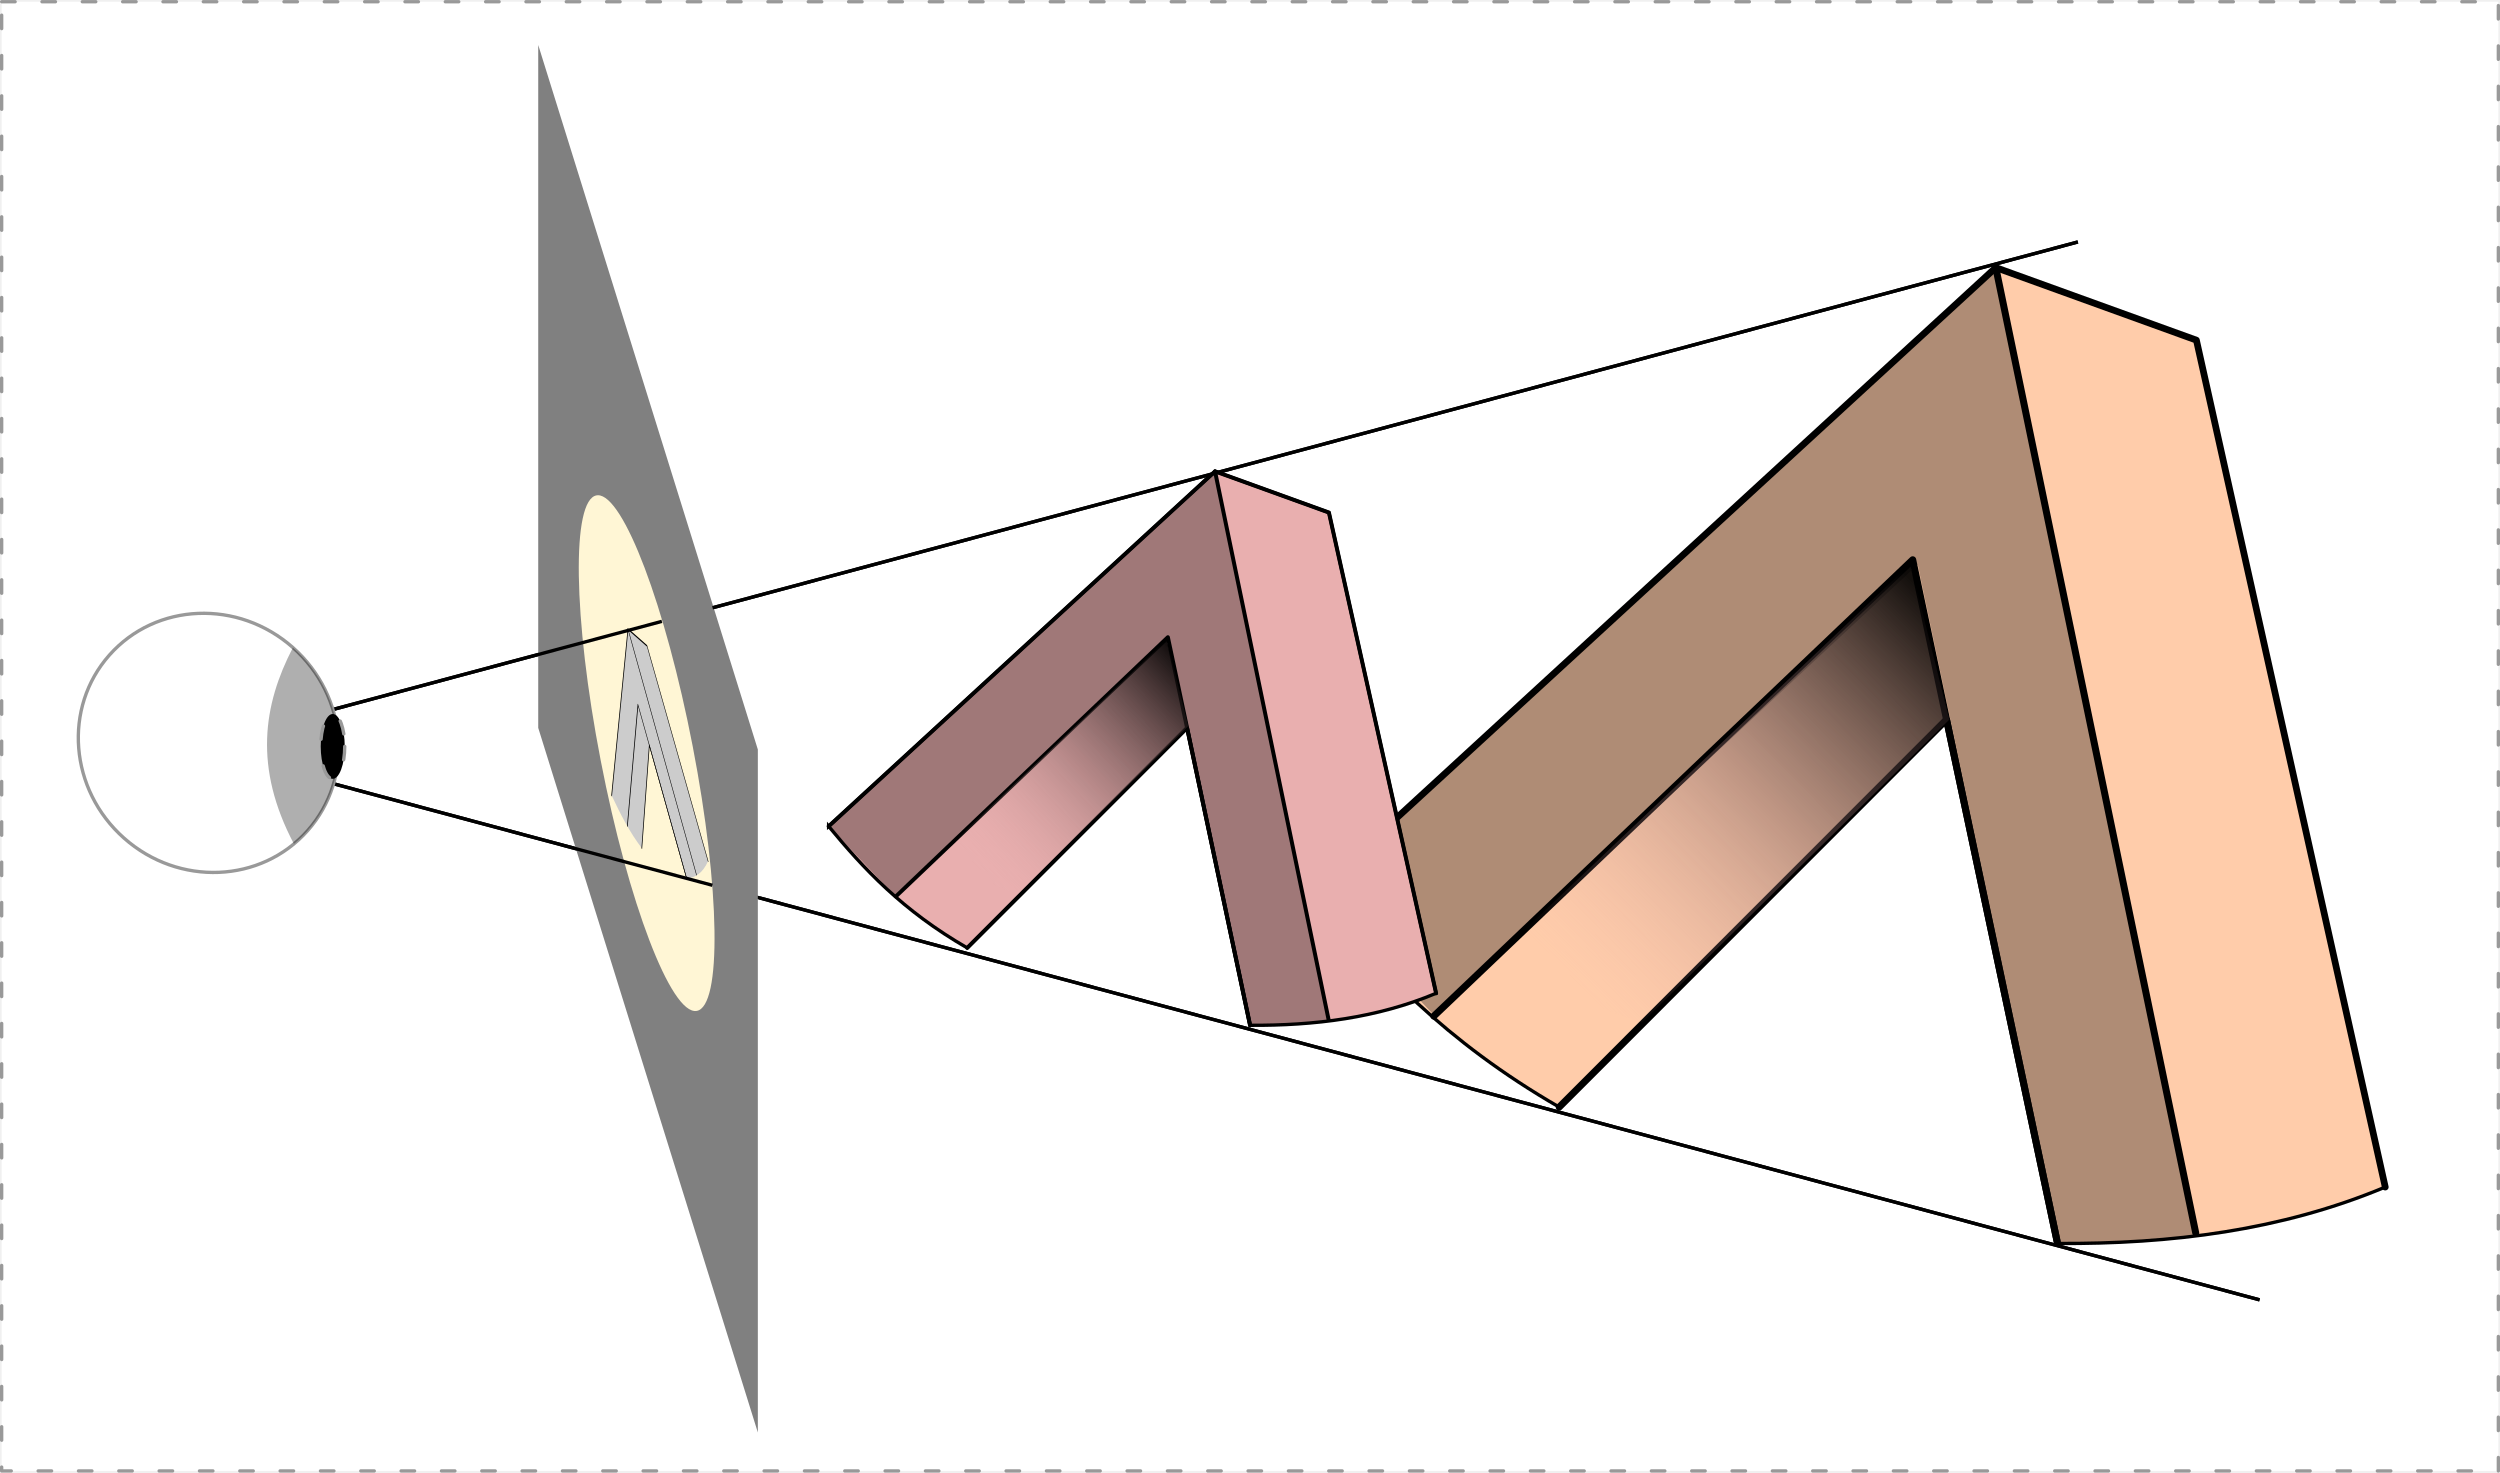
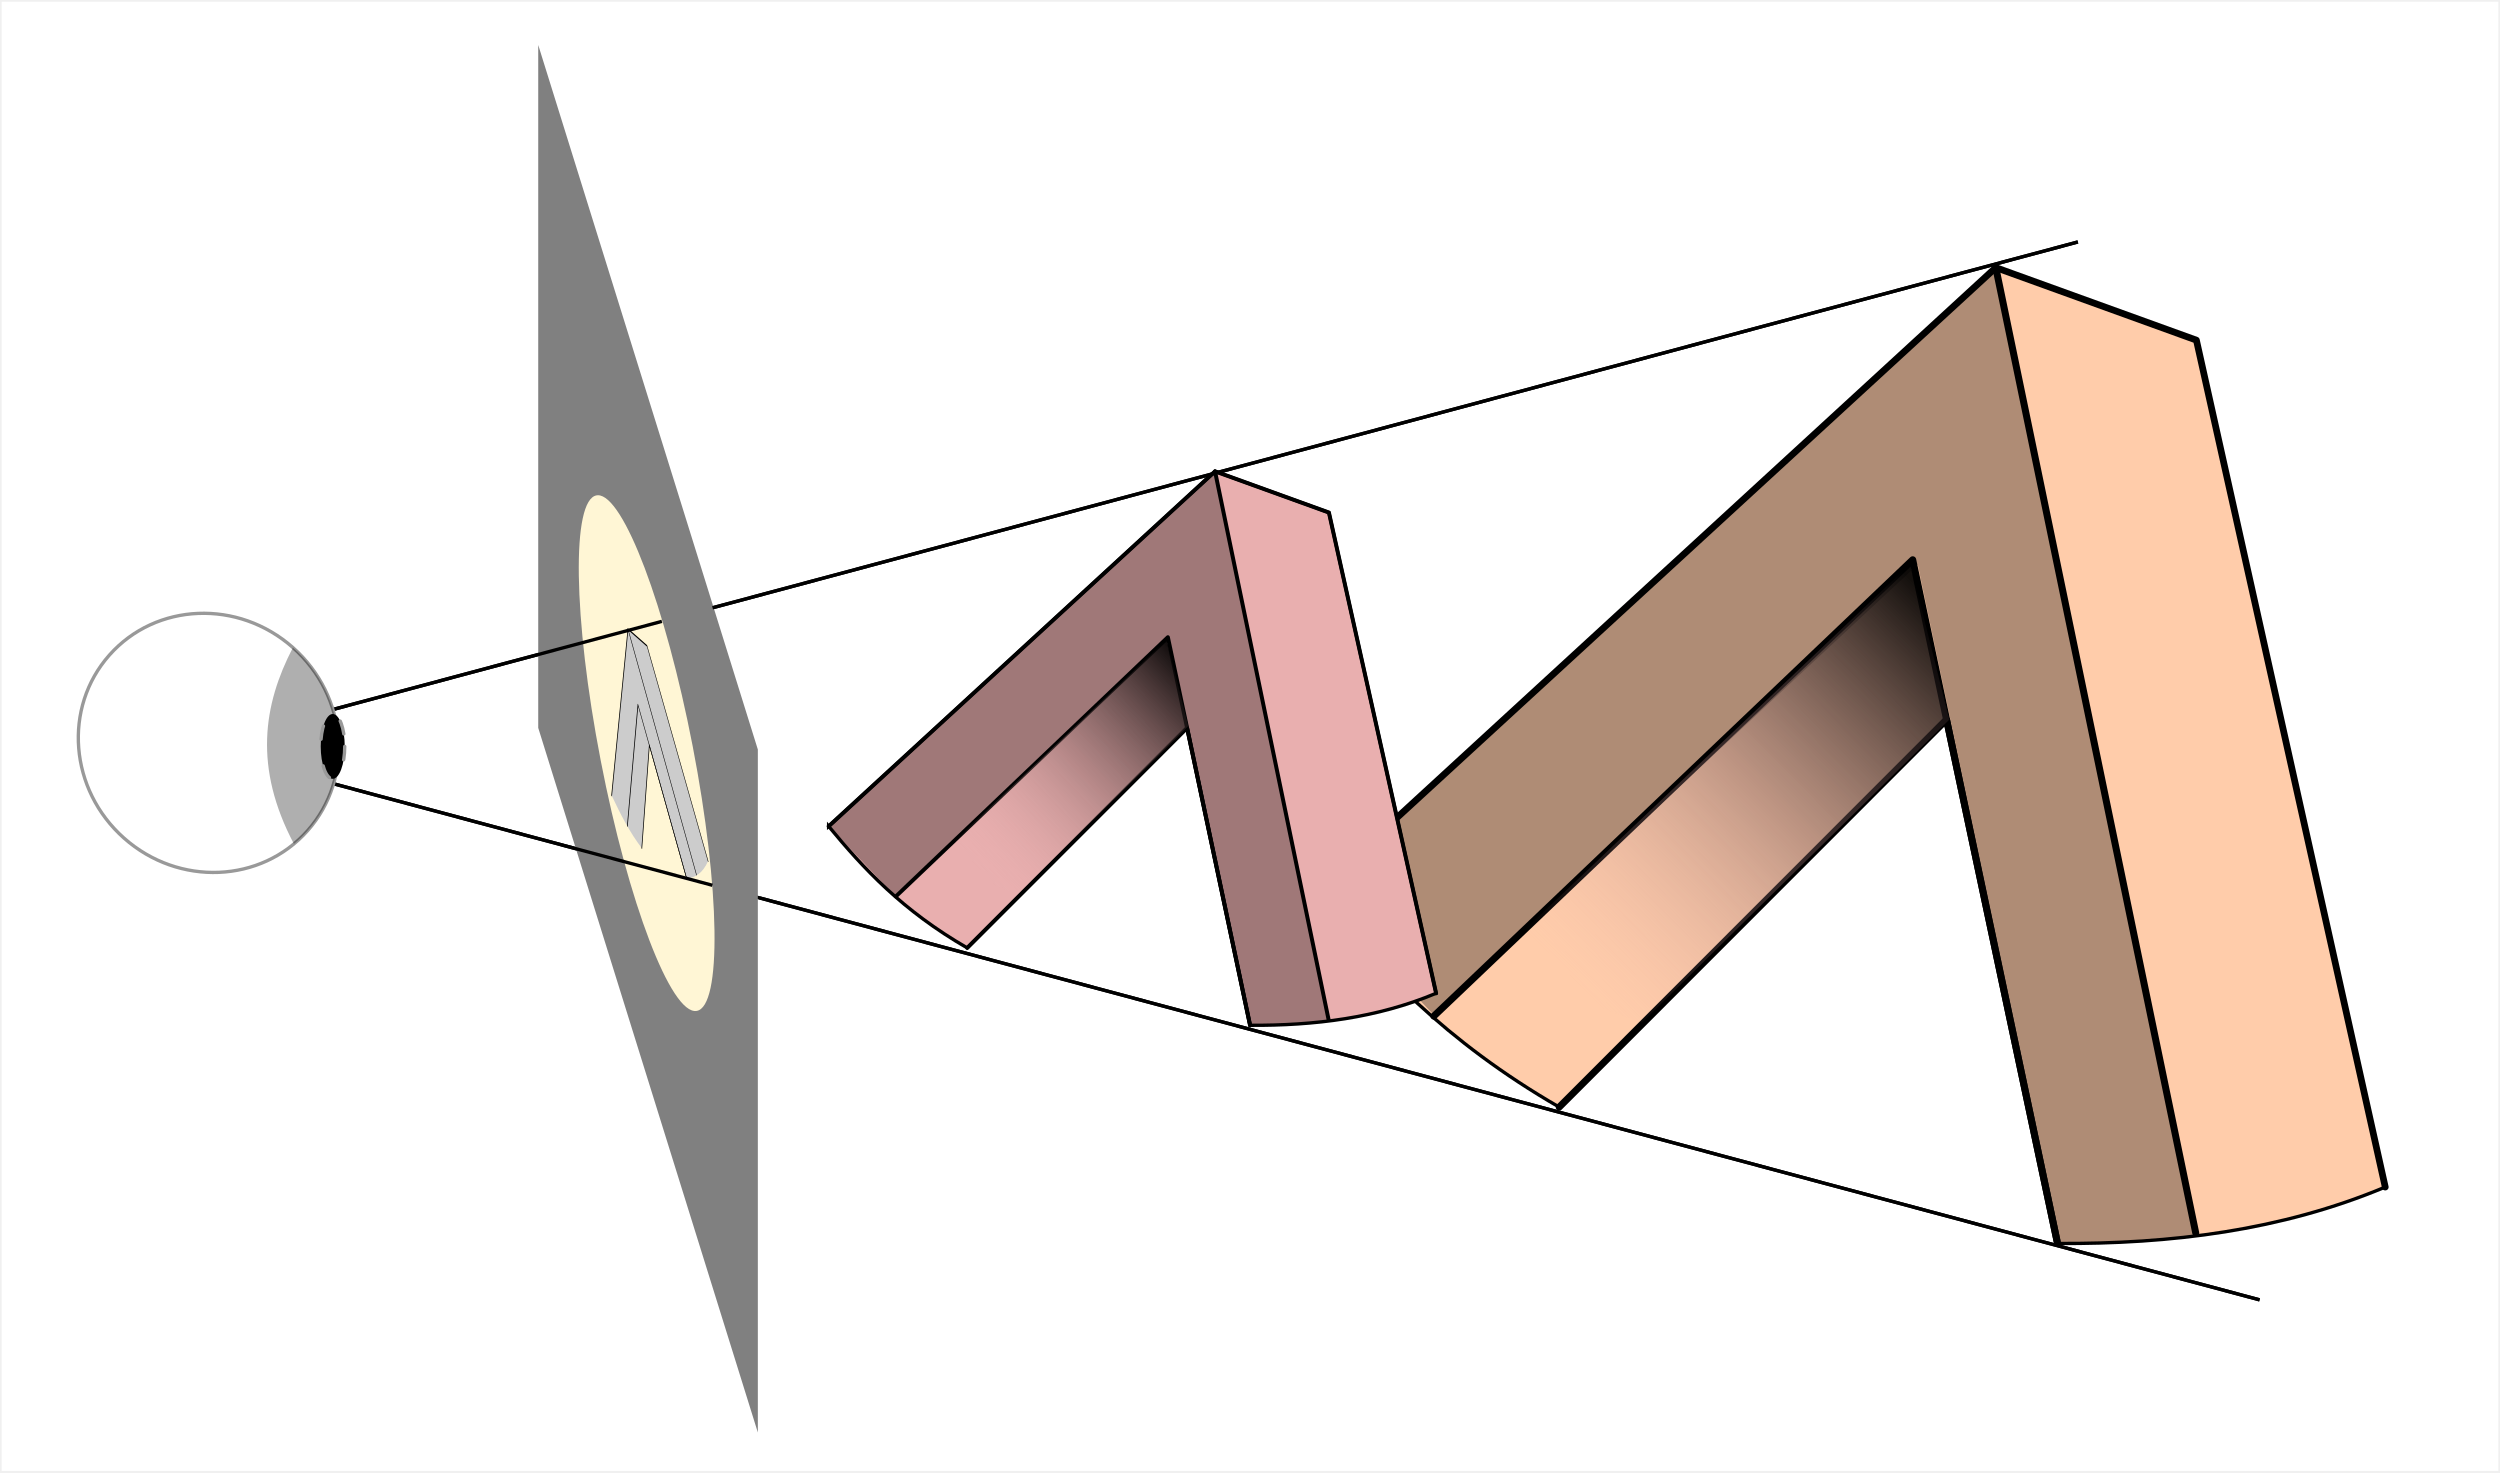
<svg xmlns="http://www.w3.org/2000/svg" xmlns:xlink="http://www.w3.org/1999/xlink" width="743.844" height="438.156" id="svg3017" version="1.1">
  <defs id="defs3019">
    <linearGradient id="linearGradient3964">
      <stop style="stop-color:#000000;stop-opacity:0.922;" offset="0" id="stop3966" />
      <stop style="stop-color:#e9afaf;stop-opacity:0;" offset="1" id="stop3968" />
    </linearGradient>
    <linearGradient xlink:href="#linearGradient3964" id="linearGradient3970" x1="356.429" y1="201.013" x2="293.571" y2="261.013" gradientUnits="userSpaceOnUse" />
    <linearGradient xlink:href="#linearGradient3964" id="linearGradient3974" gradientUnits="userSpaceOnUse" x1="354.815" y1="200.562" x2="293.571" y2="261.013" gradientTransform="matrix(1.803738,0,0,1.803738,-22.5316,-167.9583)" />
  </defs>
  <g id="layer1" transform="translate(-35.21875,-7.5625)">
-     <rect style="fill:#ffffff;fill-opacity:1;stroke:#999999;stroke-width:1;stroke-linecap:round;stroke-linejoin:round;stroke-miterlimit:4;stroke-opacity:1;stroke-dasharray:4, 8;stroke-dashoffset:0" id="rect3957" width="742.857" height="437.143" x="35.714" y="8.076" />
+     <rect style="fill:#ffffff;fill-opacity:1;stroke:none;stroke-width:1;stroke-linecap:round;stroke-linejoin:round;stroke-miterlimit:4;stroke-opacity:1;stroke-dasharray:4, 8;stroke-dashoffset:0" id="rect3957" width="742.857" height="437.143" x="35.714" y="8.076" />
    <path style="fill:none;stroke:#000000;stroke-width:1;stroke-linecap:butt;stroke-linejoin:miter;stroke-opacity:1" d="M 653.465,79.549 93.127,229.691 707.529,394.32" id="path3027" />
    <g id="g3108" transform="matrix(-0.6938292,0,0,0.6938292,2530.401,166.2607)">
      <g style="fill:#4d4d4d;fill-opacity:1" id="g3110" transform="translate(1476.54,-304.5164)">
        <path d="m 1555.756,458.684 -291.906,-268.144 -86.035,31.119 -80.986,363.183 c 44.713,18.72 92.023,24.458 140.533,24.191 l 47.522,-224.307 0.172,-0.287 0,0 0,0 166.009,166.116 c 49.006,-28.273 78.232,-59.842 104.692,-91.872 z" style="fill:#ffccaa;fill-opacity:1;fill-rule:evenodd;stroke:#000000;stroke-width:1.441" id="path3112" />
      </g>
      <path id="path3114" d="m 2713.902,304.518 47.522,-224.307 0.172,-0.287 0,0 0,0 166.009,166.116" style="fill:none;stroke:#000000;stroke-width:3;stroke-linecap:round;stroke-linejoin:round;stroke-opacity:1" />
      <path id="path3116" d="m 3032.295,154.168 -291.906,-268.144 -86.035,31.119 -80.986,363.183" style="fill:none;stroke:#000000;stroke-width:2.883;stroke-linecap:round;stroke-linejoin:round;stroke-opacity:1" />
      <path id="path3118" d="M 2981.366,207.015 2776.015,11.322 2713.9,304.516" style="fill:none;stroke:#000000;stroke-width:3;stroke-linecap:round;stroke-linejoin:round;stroke-opacity:1" />
      <path id="path3120" d="m 2654.641,300.007 85.749,-413.983" style="fill:none;stroke:#000000;stroke-width:3;stroke-linecap:round;stroke-linejoin:round;stroke-opacity:1" />
    </g>
    <path id="path3978" d="m 427.297,273.239 34.637,36.413 143.877,-134.108 42.63,202.494 40.854,-2.664 -60.393,-287.754 z" style="fill:#000000;fill-opacity:0.314;stroke:none" />
    <g transform="matrix(-0.3938436,0,0,0.3938436,1476.02,192.6976)" id="g3064">
      <g transform="translate(1476.54,-304.5164)" id="g3039" style="fill:#4d4d4d;fill-opacity:1">
        <path id="path3041" style="fill:#e9afaf;fill-opacity:1;fill-rule:evenodd;stroke:#000000;stroke-width:2.539" d="m 1555.756,458.684 -291.906,-268.144 -86.035,31.119 -80.986,363.183 c 44.713,18.72 92.023,24.458 140.533,24.191 l 47.522,-224.307 0.172,-0.287 0,0 0,0 166.009,166.116 c 49.006,-28.273 78.232,-59.842 104.692,-91.872 z" />
      </g>
      <path style="fill:none;stroke:#000000;stroke-width:3;stroke-linecap:round;stroke-linejoin:round;stroke-opacity:1" d="m 2713.902,304.518 47.522,-224.307 0.172,-0.287 0,0 0,0 166.009,166.116" id="path3043" />
      <path style="fill:none;stroke:#000000;stroke-width:3;stroke-linecap:round;stroke-linejoin:round;stroke-opacity:1" d="m 3032.295,154.168 -291.906,-268.144 -86.035,31.119 -80.986,363.183" id="path3045" />
      <path style="fill:none;stroke:#000000;stroke-width:3;stroke-linecap:round;stroke-linejoin:round;stroke-opacity:1" d="M 2981.366,207.015 2776.015,11.322 2713.9,304.516" id="path3047" />
      <path style="fill:none;stroke:#000000;stroke-width:3;stroke-linecap:round;stroke-linejoin:round;stroke-opacity:1" d="m 2654.641,300.007 85.749,-413.983" id="path3049" />
    </g>
    <path style="fill:#808080;fill-opacity:1;stroke:none" d="m 195.362,20.946 0,203.188 65.344,209.656 0,-203.219 -65.344,-209.625 z" id="path3906" />
    <path style="fill:#fff6d5;fill-opacity:1;stroke:none" d="m 213.108,154.915 c 7.597,-0.11 20.118,32.895 28.195,74.594 8.205,42.361 8.737,77.658 1.181,78.844 -7.557,1.186 -20.337,-32.202 -28.542,-74.562 -8.205,-42.361 -8.737,-77.658 -1.181,-78.844 0.118,-0.018 0.227,-0.029 0.347,-0.031 z" id="rect3029" />
    <g id="g3122" transform="matrix(-0.05195235,0.00629059,0.03842557,0.1777197,368.82,197.7736)">
      <g style="fill:#4d4d4d;fill-opacity:1" id="g3124" transform="translate(1476.54,-304.5164)">
        <path d="m 1555.756,458.684 -291.906,-268.144 -86.035,31.119 -80.986,363.183 c 44.713,18.72 92.023,24.458 140.533,24.191 l 47.522,-224.307 0.172,-0.287 0,0 0,0 166.009,166.116 c 49.006,-28.273 78.232,-59.842 104.692,-91.872 z" style="fill:#cccccc;fill-opacity:1;fill-rule:evenodd;stroke:none" id="path3126" />
      </g>
      <path id="path3128" d="m 2713.902,304.518 47.522,-224.307 0.172,-0.287 0,0 0,0 166.009,166.116" style="fill:none;stroke:#000000;stroke-width:3;stroke-linecap:round;stroke-linejoin:round;stroke-opacity:1" />
      <path id="path3130" d="m 3032.295,154.168 -291.906,-268.144 -86.035,31.119 -80.986,363.183" style="fill:none;stroke:#000000;stroke-width:3;stroke-linecap:round;stroke-linejoin:round;stroke-opacity:1" />
      <path id="path3132" d="M 2981.366,207.015 2776.015,11.322 2713.9,304.516" style="fill:none;stroke:#000000;stroke-width:3;stroke-linecap:round;stroke-linejoin:round;stroke-opacity:1" />
      <path id="path3134" d="m 2654.641,300.007 85.749,-413.983" style="fill:none;stroke:#000000;stroke-width:3;stroke-linecap:round;stroke-linejoin:round;stroke-opacity:1" />
    </g>
    <path id="path3908" d="M 653.465,79.549 247.227,188.4 m -15.084,4.042 L 93.127,229.691 247.178,270.969 m 13.843,3.709 446.508,119.641" style="fill:none;stroke:#000000;stroke-width:1;stroke-linecap:butt;stroke-linejoin:miter;stroke-opacity:1" />
    <path transform="matrix(0.6630687,-0.7485585,0.7485585,0.6630687,-130.5266,169.1955)" d="m 144.452,209.895 c 0,21.758 -16.96,39.396 -37.881,39.396 -20.921,0 -37.881,-17.638 -37.881,-39.396 0,-21.758 16.96,-39.396 37.881,-39.396 20.921,0 37.881,17.638 37.881,39.396 z" id="path3910" style="fill:#ffffff;fill-opacity:1;stroke:#999999" />
    <path transform="matrix(0.6630687,-0.7485585,0.7485585,0.6630687,-130.5266,169.1955)" style="opacity:0.8;fill:#000000;fill-opacity:0.392;stroke:none" d="m 144.452,209.895 c 0,21.758 -16.96,39.396 -37.881,39.396 -1.891,0 -3.779,-0.147 -5.649,-0.44 9.048,-24.047 24.907,-34.3 43.529,-38.955 z" id="path3025" />
-     <path style="fill:#000000;fill-opacity:1;stroke:#999999;stroke-width:1;stroke-linecap:round;stroke-linejoin:round;stroke-miterlimit:4;stroke-opacity:1;stroke-dasharray:4, 8;stroke-dashoffset:0" id="path3959" d="m 98.571,222.085 a 3.571,9.643 0 1 1 -7.143,0 3.571,9.643 0 1 1 7.143,0 z" transform="translate(39.21875,7.5625)" />
+     <path style="fill:#000000;fill-opacity:1;stroke:#999999;stroke-width:1;stroke-linecap:round;stroke-linejoin:round;stroke-miterlimit:4;stroke-opacity:1;stroke-dasharray:4, 8;stroke-dashoffset:0" id="path3959" d="m 98.571,222.085 c 0,5.326 -1.599,9.643 -3.571,9.643 -1.972,0 -3.571,-4.317 -3.571,-9.643 0,-5.326 1.599,-9.643 3.571,-9.643 1.972,0 3.571,4.317 3.571,9.643 z" transform="translate(39.21875,7.5625)" />
    <path style="fill:url(#linearGradient3970);stroke:none;stroke-width:1px;stroke-linecap:butt;stroke-linejoin:miter;stroke-opacity:1;fill-opacity:1" d="m 353.571,216.013 -6.429,-25.714 -70,66.429 25.714,9.286 z" id="path3962" transform="translate(35.21875,7.5625)" />
    <path id="path3972" d="m 615.219,221.673 -11.595,-46.382 -126.262,119.82 46.382,16.749 z" style="fill:url(#linearGradient3974);fill-opacity:1;stroke:none" />
    <path style="fill:#000000;stroke:none;stroke-width:1px;stroke-linecap:butt;stroke-linejoin:miter;stroke-opacity:1;fill-opacity:0.314" d="m 246.477,245.722 19.698,20.708 81.822,-76.267 24.244,115.157 23.234,-1.515 -34.345,-163.645 z" id="path3976" transform="translate(35.21875,7.5625)" />
  </g>
</svg>
